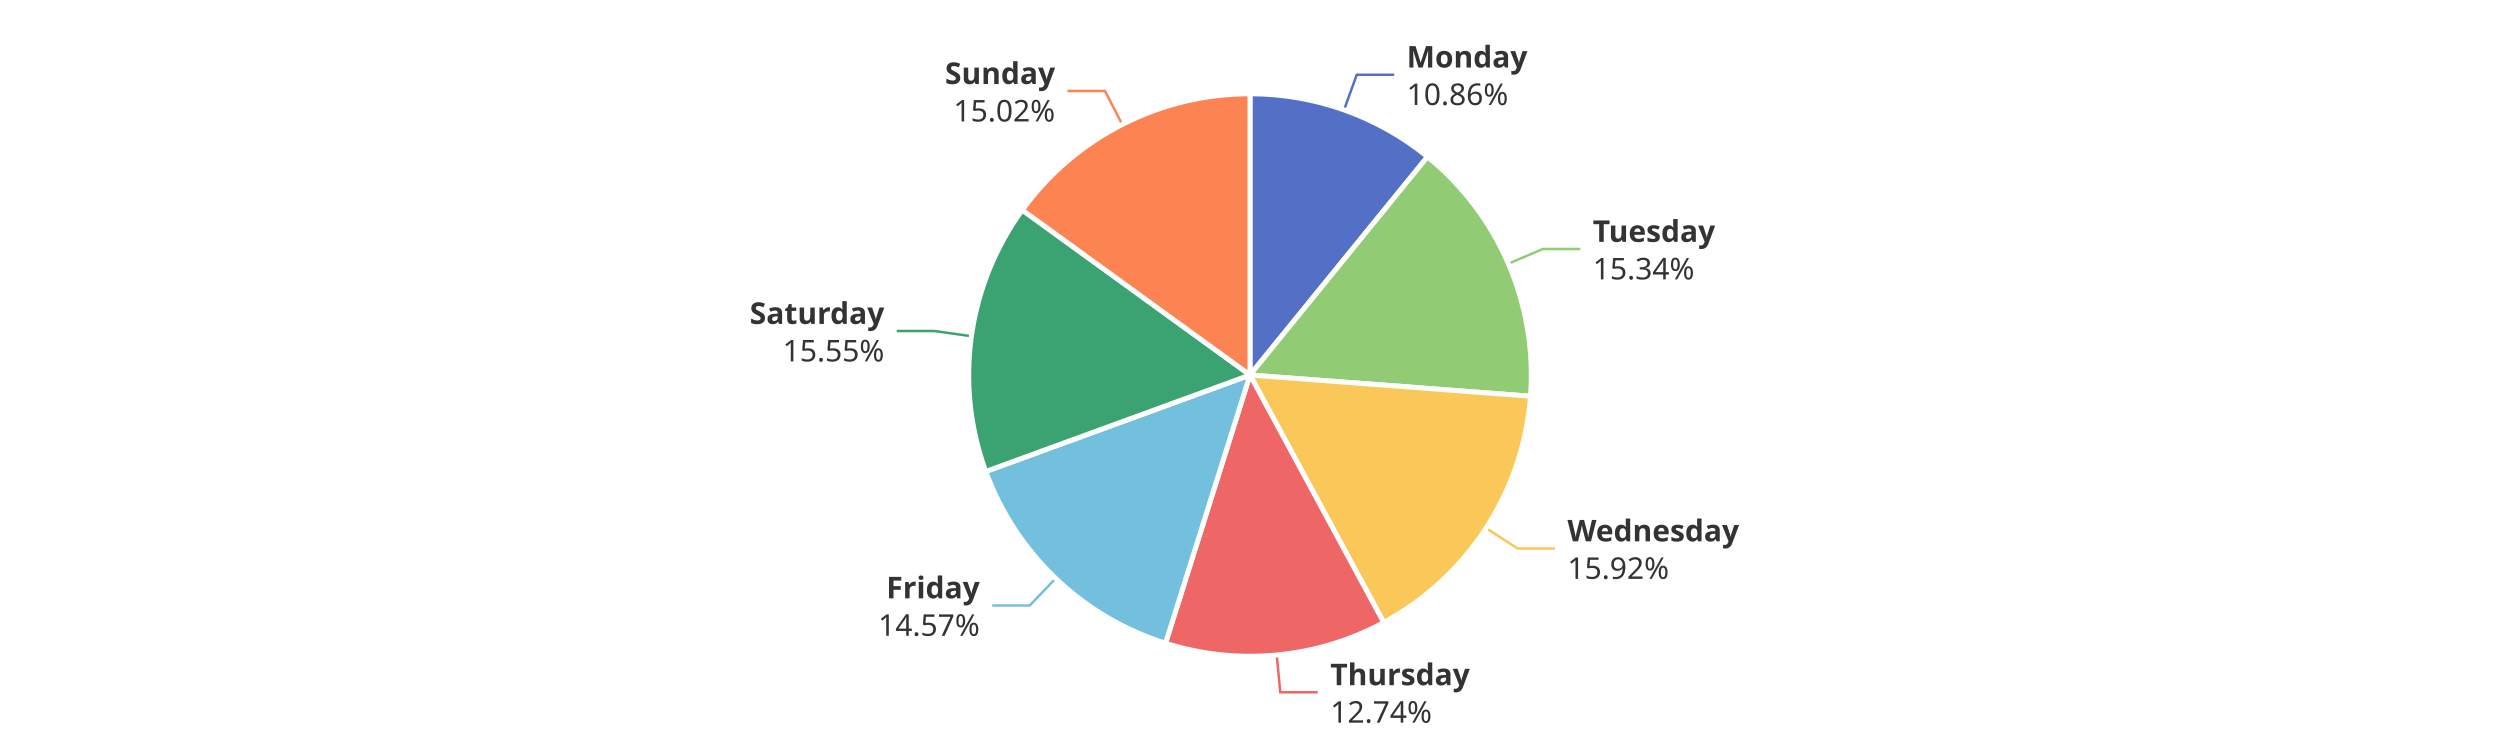
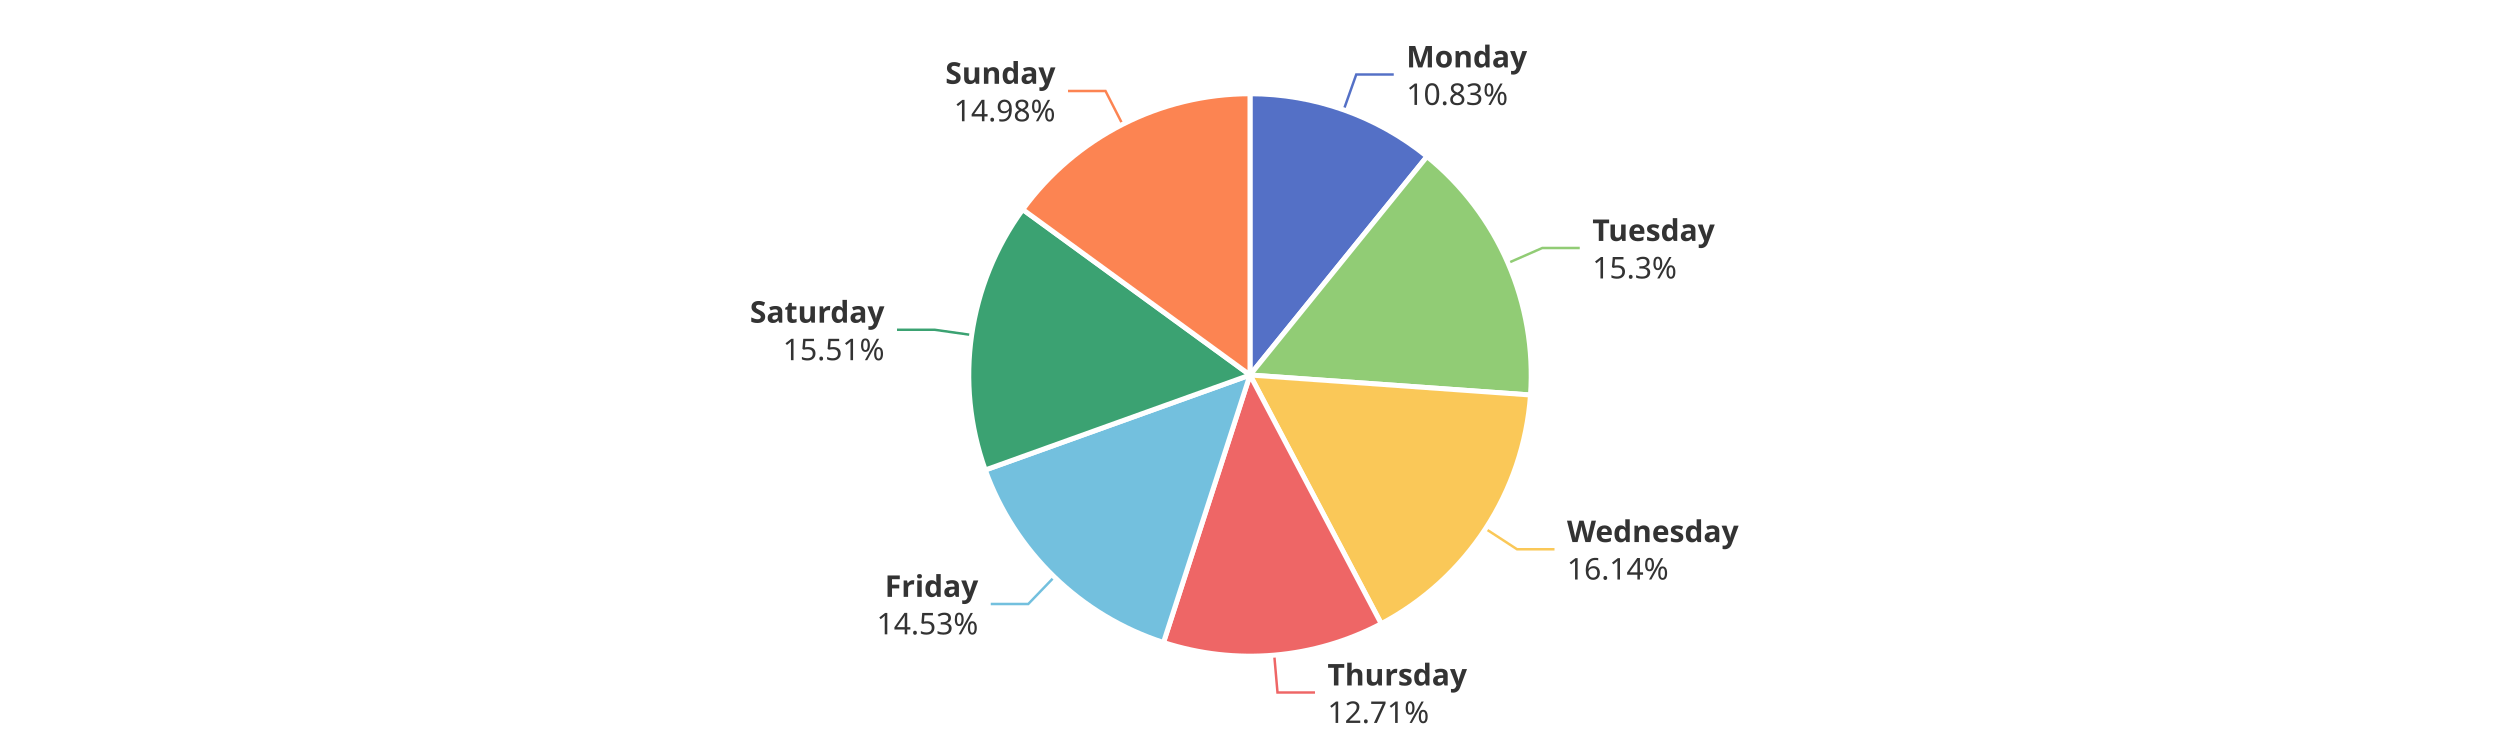
<svg xmlns="http://www.w3.org/2000/svg" width="1000" height="300" version="1.1" baseProfile="full" viewBox="0 0 1000 300">
  <rect width="1000" height="300" x="0" y="0" id="0" fill="#ffffff" />
-   <polyline points="537.6 44 542.7 29.9 557.7 29.9" fill="none" stroke="#5470c6" />
-   <polyline points="603.3 105.5 617.1 99.6 632.1 99.6" fill="none" stroke="#91cc75" />
-   <polyline points="594.4 211.2 607 219.4 622 219.4" fill="none" stroke="#fac858" />
-   <polyline points="510.7 262 512.1 276.9 527.1 276.9" fill="none" stroke="#ee6666" />
-   <polyline points="422.3 231.3 411.9 242.2 396.9 242.2" fill="none" stroke="#73c0de" />
-   <polyline points="388.6 134.5 373.7 132.4 358.7 132.4" fill="none" stroke="#3ba272" />
-   <polyline points="448.9 49.8 442 36.4 427 36.4" fill="none" stroke="#fc8452" />
-   <path d="M500 37.5A112.5 112.5 0 0 1 571 62.7L500 150Z" fill="#5470c6" stroke="#fff" stroke-width="2" stroke-linejoin="round" />
-   <path d="M571 62.7A112.5 112.5 0 0 1 612.2 158.5L500 150Z" fill="#91cc75" stroke="#fff" stroke-width="2" stroke-linejoin="round" />
-   <path d="M612.2 158.5A112.5 112.5 0 0 1 553.5 249L500 150Z" fill="#fac858" stroke="#fff" stroke-width="2" stroke-linejoin="round" />
-   <path d="M553.5 249A112.5 112.5 0 0 1 466.2 257.3L500 150Z" fill="#ee6666" stroke="#fff" stroke-width="2" stroke-linejoin="round" />
-   <path d="M466.2 257.3A112.5 112.5 0 0 1 394.3 188.6L500 150Z" fill="#73c0de" stroke="#fff" stroke-width="2" stroke-linejoin="round" />
-   <path d="M394.3 188.6A112.5 112.5 0 0 1 408.9 84L500 150Z" fill="#3ba272" stroke="#fff" stroke-width="2" stroke-linejoin="round" />
-   <path d="M408.9 84A112.5 112.5 0 0 1 500 37.5L500 150Z" fill="#fc8452" stroke="#fff" stroke-width="2" stroke-linejoin="round" />
-   <path d="M0 -15l42.8 0l0 30l-42.8 0Z" transform="translate(562.6651 29.8504)" fill="none" />
-   <text dominant-baseline="central" text-anchor="start" style="font-size:12px;font-family:sans-serif;font-weight:bold;" y="-7.5" transform="translate(562.6651 29.8504)" fill="#333" stroke="rgb(255,255,255)" stroke-width="2" paint-order="stroke" stroke-miterlimit="2">Monday</text>
-   <text dominant-baseline="central" text-anchor="start" style="font-size:12px;font-family:sans-serif;" y="7.5" transform="translate(562.6651 29.8504)" fill="#333" stroke="rgb(255,255,255)" stroke-width="2" paint-order="stroke" stroke-miterlimit="2">10.86%</text>
-   <path d="M0 -15l46.2 0l0 30l-46.2 0Z" transform="translate(637.1148 99.5979)" fill="none" />
-   <text dominant-baseline="central" text-anchor="start" style="font-size:12px;font-family:sans-serif;font-weight:bold;" y="-7.5" transform="translate(637.1148 99.5979)" fill="#333" stroke="rgb(255,255,255)" stroke-width="2" paint-order="stroke" stroke-miterlimit="2">Tuesday</text>
-   <text dominant-baseline="central" text-anchor="start" style="font-size:12px;font-family:sans-serif;" y="7.5" transform="translate(637.1148 99.5979)" fill="#333" stroke="rgb(255,255,255)" stroke-width="2" paint-order="stroke" stroke-miterlimit="2">15.34%</text>
-   <path d="M0 -15l63.6 0l0 30l-63.6 0Z" transform="translate(626.9665 219.386)" fill="none" />
-   <text dominant-baseline="central" text-anchor="start" style="font-size:12px;font-family:sans-serif;font-weight:bold;" y="-7.5" transform="translate(626.9665 219.386)" fill="#333" stroke="rgb(255,255,255)" stroke-width="2" paint-order="stroke" stroke-miterlimit="2">Wednesday</text>
-   <text dominant-baseline="central" text-anchor="start" style="font-size:12px;font-family:sans-serif;" y="7.5" transform="translate(626.9665 219.386)" fill="#333" stroke="rgb(255,255,255)" stroke-width="2" paint-order="stroke" stroke-miterlimit="2">15.92%</text>
-   <path d="M0 -15l50.2 0l0 30l-50.2 0Z" transform="translate(532.1196 276.9227)" fill="none" />
-   <text dominant-baseline="central" text-anchor="start" style="font-size:12px;font-family:sans-serif;font-weight:bold;" y="-7.5" transform="translate(532.1196 276.9227)" fill="#333" stroke="rgb(255,255,255)" stroke-width="2" paint-order="stroke" stroke-miterlimit="2">Thursday</text>
-   <text dominant-baseline="central" text-anchor="start" style="font-size:12px;font-family:sans-serif;" y="7.5" transform="translate(532.1196 276.9227)" fill="#333" stroke="rgb(255,255,255)" stroke-width="2" paint-order="stroke" stroke-miterlimit="2">12.74%</text>
-   <path d="M-40.9 -15l40.9 0l0 30l-40.9 0Z" transform="translate(391.899 242.1654)" fill="none" />
-   <text dominant-baseline="central" text-anchor="end" style="font-size:12px;font-family:sans-serif;font-weight:bold;" y="-7.5" transform="translate(391.899 242.1654)" fill="#333" stroke="rgb(255,255,255)" stroke-width="2" paint-order="stroke" stroke-miterlimit="2">Friday</text>
-   <text dominant-baseline="central" text-anchor="end" style="font-size:12px;font-family:sans-serif;" y="7.5" transform="translate(391.899 242.1654)" fill="#333" stroke="rgb(255,255,255)" stroke-width="2" paint-order="stroke" stroke-miterlimit="2">14.57%</text>
-   <path d="M-48.2 -15l48.2 0l0 30l-48.2 0Z" transform="translate(353.7192 132.4102)" fill="none" />
-   <text dominant-baseline="central" text-anchor="end" style="font-size:12px;font-family:sans-serif;font-weight:bold;" y="-7.5" transform="translate(353.7192 132.4102)" fill="#333" stroke="rgb(255,255,255)" stroke-width="2" paint-order="stroke" stroke-miterlimit="2">Saturday</text>
-   <text dominant-baseline="central" text-anchor="end" style="font-size:12px;font-family:sans-serif;" y="7.5" transform="translate(353.7192 132.4102)" fill="#333" stroke="rgb(255,255,255)" stroke-width="2" paint-order="stroke" stroke-miterlimit="2">15.55%</text>
-   <path d="M-40.9 -15l40.9 0l0 30l-40.9 0Z" transform="translate(422.0395 36.4358)" fill="none" />
-   <text dominant-baseline="central" text-anchor="end" style="font-size:12px;font-family:sans-serif;font-weight:bold;" y="-7.5" transform="translate(422.0395 36.4358)" fill="#333" stroke="rgb(255,255,255)" stroke-width="2" paint-order="stroke" stroke-miterlimit="2">Sunday</text>
-   <text dominant-baseline="central" text-anchor="end" style="font-size:12px;font-family:sans-serif;" y="7.5" transform="translate(422.0395 36.4358)" fill="#333" stroke="rgb(255,255,255)" stroke-width="2" paint-order="stroke" stroke-miterlimit="2">15.02%</text>
+   <polyline points="537.5 43.9 542.5 29.8 557.5 29.8" fill="none" stroke="#5470c6" />
+   <polyline points="603.2 105.2 616.9 99.2 631.9 99.2" fill="none" stroke="#91cc75" />
+   <polyline points="594.2 211.5 606.8 219.7 621.8 219.7" fill="none" stroke="#fac858" />
+   <polyline points="509.7 262.1 511 277 526 277" fill="none" stroke="#ee6666" />
+   <polyline points="421.7 230.8 411.3 241.6 396.3 241.6" fill="none" stroke="#73c0de" />
+   <polyline points="388.6 134 373.8 131.9 358.8 131.9" fill="none" stroke="#3ba272" />
+   <polyline points="449 49.7 442.2 36.4 427.2 36.4" fill="none" stroke="#fc8452" />
+   <path d="M500 37.5A112.5 112.5 0 0 1 570.8 62.6L500 150Z" fill="#5470c6" stroke="#fff" stroke-width="2" stroke-linejoin="round" />
+   <path d="M570.8 62.6A112.5 112.5 0 0 1 612.2 158L500 150Z" fill="#91cc75" stroke="#fff" stroke-width="2" stroke-linejoin="round" />
+   <path d="M612.2 158A112.5 112.5 0 0 1 552.5 249.5L500 150Z" fill="#fac858" stroke="#fff" stroke-width="2" stroke-linejoin="round" />
+   <path d="M552.5 249.5A112.5 112.5 0 0 1 465.4 257L500 150Z" fill="#ee6666" stroke="#fff" stroke-width="2" stroke-linejoin="round" />
+   <path d="M465.4 257A112.5 112.5 0 0 1 394.1 188L500 150Z" fill="#73c0de" stroke="#fff" stroke-width="2" stroke-linejoin="round" />
+   <path d="M394.1 188A112.5 112.5 0 0 1 409.1 83.8L500 150Z" fill="#3ba272" stroke="#fff" stroke-width="2" stroke-linejoin="round" />
+   <path d="M409.1 83.8A112.5 112.5 0 0 1 500 37.5L500 150Z" fill="#fc8452" stroke="#fff" stroke-width="2" stroke-linejoin="round" />
+   <path d="M0 -15l42.8 0l0 30l-42.8 0Z" transform="translate(562.5478 29.8088)" fill="none" />
+   <text dominant-baseline="central" text-anchor="start" style="font-size:12px;font-family:sans-serif;font-weight:bold;" y="-7.5" transform="translate(562.5478 29.8088)" fill="#333" stroke="rgb(255,255,255)" stroke-width="2" paint-order="stroke" stroke-miterlimit="2">Monday</text>
+   <text dominant-baseline="central" text-anchor="start" style="font-size:12px;font-family:sans-serif;" y="7.5" transform="translate(562.5478 29.8088)" fill="#333" stroke="rgb(255,255,255)" stroke-width="2" paint-order="stroke" stroke-miterlimit="2">10.83%</text>
+   <path d="M0 -15l46.2 0l0 30l-46.2 0Z" transform="translate(636.95 99.2166)" fill="none" />
+   <text dominant-baseline="central" text-anchor="start" style="font-size:12px;font-family:sans-serif;font-weight:bold;" y="-7.5" transform="translate(636.95 99.2166)" fill="#333" stroke="rgb(255,255,255)" stroke-width="2" paint-order="stroke" stroke-miterlimit="2">Tuesday</text>
+   <text dominant-baseline="central" text-anchor="start" style="font-size:12px;font-family:sans-serif;" y="7.5" transform="translate(636.95 99.2166)" fill="#333" stroke="rgb(255,255,255)" stroke-width="2" paint-order="stroke" stroke-miterlimit="2">15.3%</text>
+   <path d="M0 -15l63.6 0l0 30l-63.6 0Z" transform="translate(626.7848 219.6653)" fill="none" />
+   <text dominant-baseline="central" text-anchor="start" style="font-size:12px;font-family:sans-serif;font-weight:bold;" y="-7.5" transform="translate(626.7848 219.6653)" fill="#333" stroke="rgb(255,255,255)" stroke-width="2" paint-order="stroke" stroke-miterlimit="2">Wednesday</text>
+   <text dominant-baseline="central" text-anchor="start" style="font-size:12px;font-family:sans-serif;" y="7.5" transform="translate(626.7848 219.6653)" fill="#333" stroke="rgb(255,255,255)" stroke-width="2" paint-order="stroke" stroke-miterlimit="2">16.14%</text>
+   <path d="M0 -15l50.2 0l0 30l-50.2 0Z" transform="translate(531.0015 277.0245)" fill="none" />
+   <text dominant-baseline="central" text-anchor="start" style="font-size:12px;font-family:sans-serif;font-weight:bold;" y="-7.5" transform="translate(531.0015 277.0245)" fill="#333" stroke="rgb(255,255,255)" stroke-width="2" paint-order="stroke" stroke-miterlimit="2">Thursday</text>
+   <text dominant-baseline="central" text-anchor="start" style="font-size:12px;font-family:sans-serif;" y="7.5" transform="translate(531.0015 277.0245)" fill="#333" stroke="rgb(255,255,255)" stroke-width="2" paint-order="stroke" stroke-miterlimit="2">12.71%</text>
+   <path d="M-40.9 -15l40.9 0l0 30l-40.9 0Z" transform="translate(391.2999 241.589)" fill="none" />
+   <text dominant-baseline="central" text-anchor="end" style="font-size:12px;font-family:sans-serif;font-weight:bold;" y="-7.5" transform="translate(391.2999 241.589)" fill="#333" stroke="rgb(255,255,255)" stroke-width="2" paint-order="stroke" stroke-miterlimit="2">Friday</text>
+   <text dominant-baseline="central" text-anchor="end" style="font-size:12px;font-family:sans-serif;" y="7.5" transform="translate(391.2999 241.589)" fill="#333" stroke="rgb(255,255,255)" stroke-width="2" paint-order="stroke" stroke-miterlimit="2">14.53%</text>
+   <path d="M-48.2 -15l48.2 0l0 30l-48.2 0Z" transform="translate(353.789 131.9161)" fill="none" />
+   <text dominant-baseline="central" text-anchor="end" style="font-size:12px;font-family:sans-serif;font-weight:bold;" y="-7.5" transform="translate(353.789 131.9161)" fill="#333" stroke="rgb(255,255,255)" stroke-width="2" paint-order="stroke" stroke-miterlimit="2">Saturday</text>
+   <text dominant-baseline="central" text-anchor="end" style="font-size:12px;font-family:sans-serif;" y="7.5" transform="translate(353.789 131.9161)" fill="#333" stroke="rgb(255,255,255)" stroke-width="2" paint-order="stroke" stroke-miterlimit="2">15.51%</text>
+   <path d="M-40.9 -15l40.9 0l0 30l-40.9 0Z" transform="translate(422.1876 36.3603)" fill="none" />
+   <text dominant-baseline="central" text-anchor="end" style="font-size:12px;font-family:sans-serif;font-weight:bold;" y="-7.5" transform="translate(422.1876 36.3603)" fill="#333" stroke="rgb(255,255,255)" stroke-width="2" paint-order="stroke" stroke-miterlimit="2">Sunday</text>
+   <text dominant-baseline="central" text-anchor="end" style="font-size:12px;font-family:sans-serif;" y="7.5" transform="translate(422.1876 36.3603)" fill="#333" stroke="rgb(255,255,255)" stroke-width="2" paint-order="stroke" stroke-miterlimit="2">14.98%</text>
</svg>
